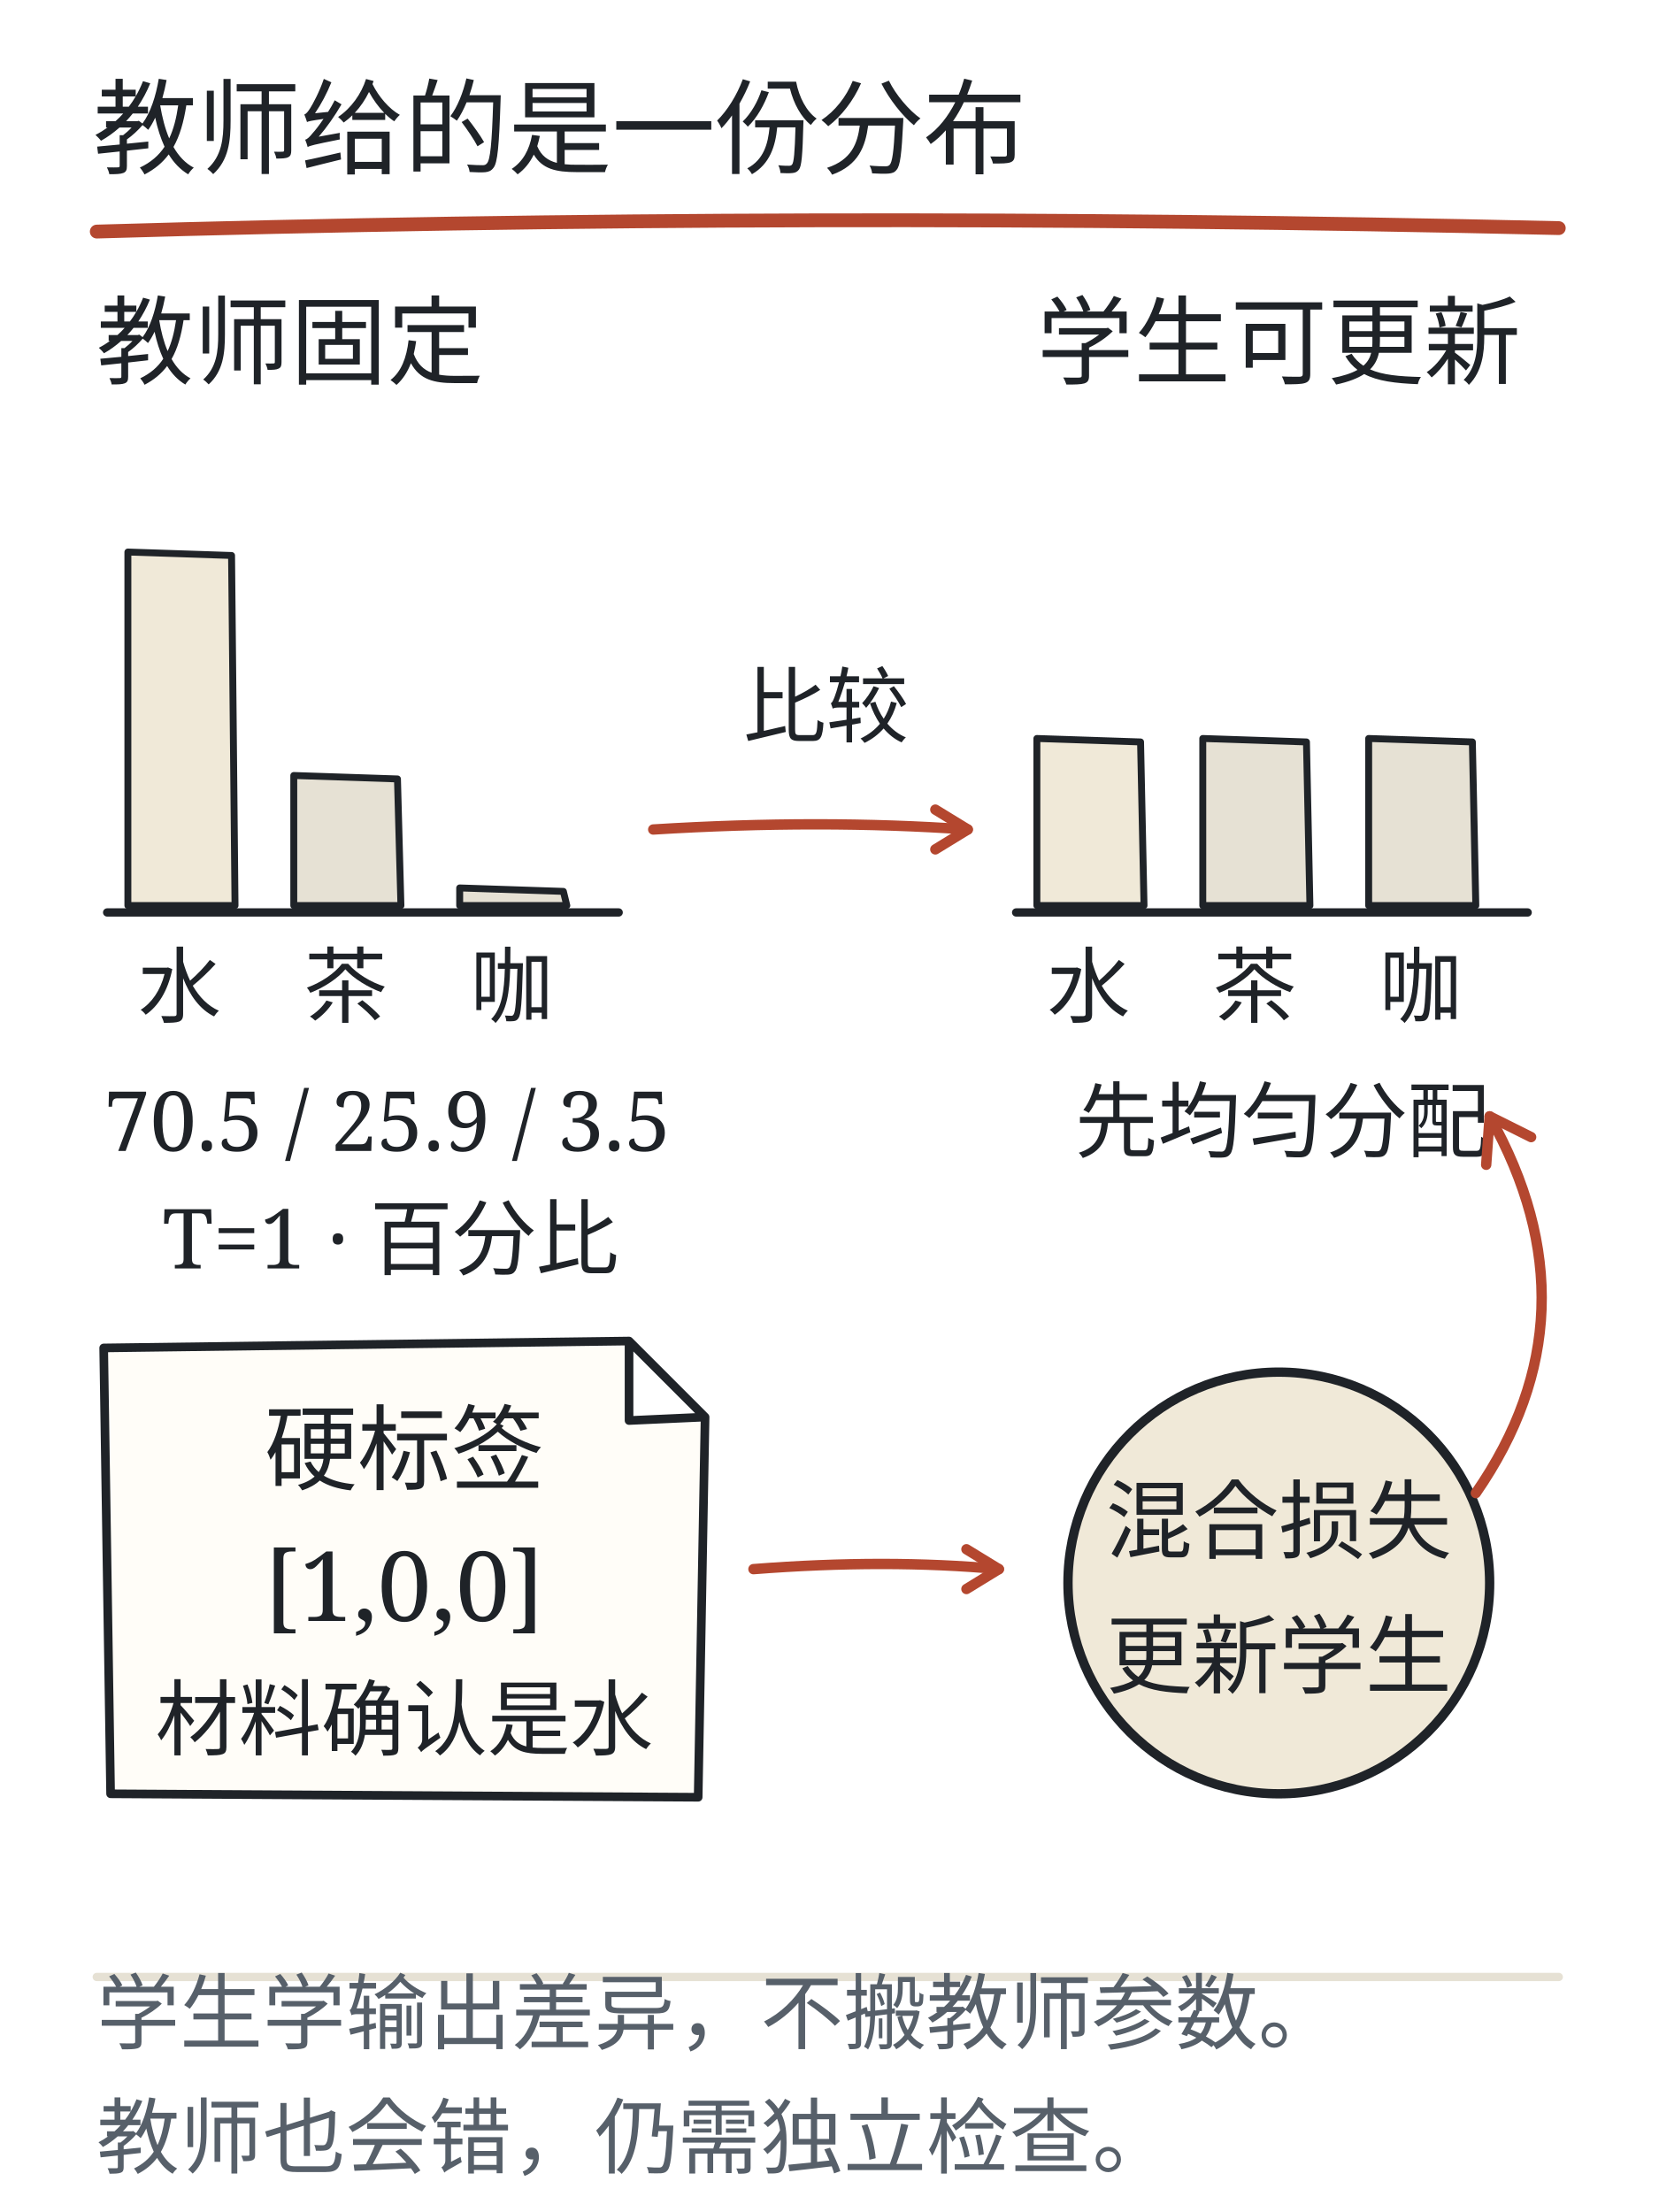
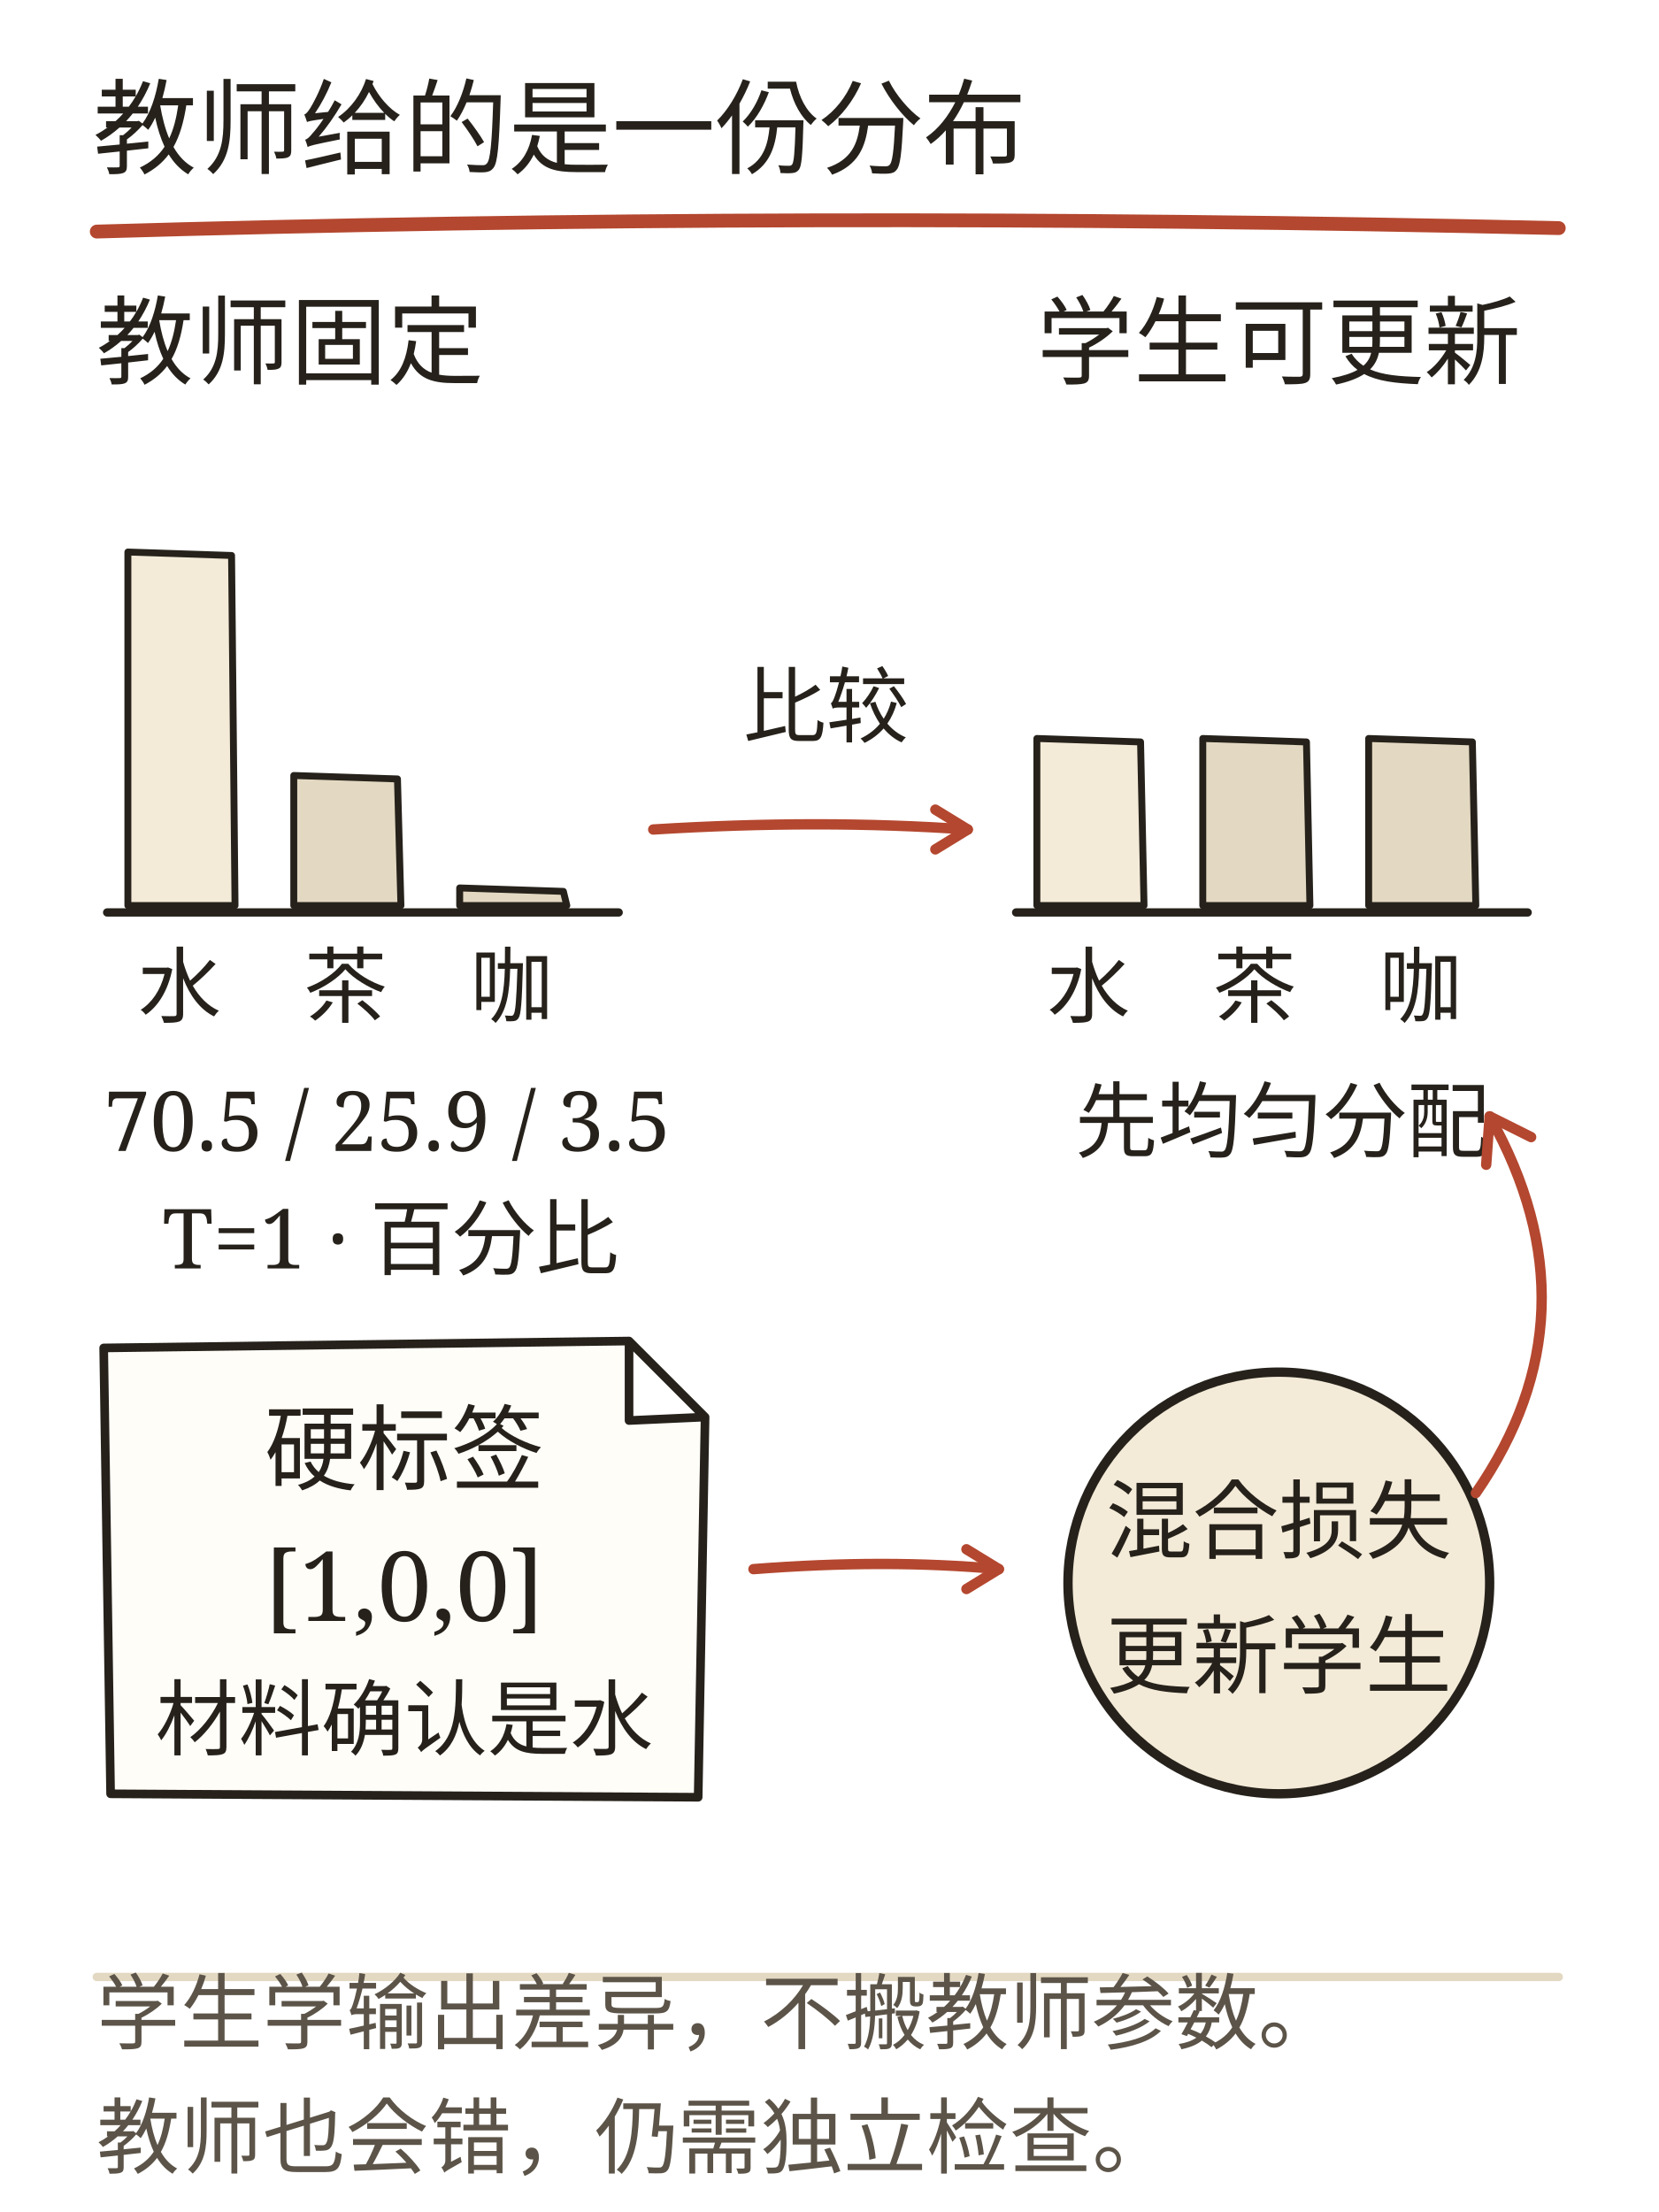
<svg xmlns="http://www.w3.org/2000/svg" width="480" height="640" viewBox="0 0 480 640" role="img" aria-labelledby="title desc">
  <g font-family="'Noto Serif SC','Source Han Serif SC','Songti SC','SimSun',serif">
-     <text x="27" y="48" font-size="30" fill="#1f2328" text-anchor="start">教师给的是一份分布</text>
+     <text x="27" y="48" font-size="30" fill="#26221B" text-anchor="start">教师给的是一份分布</text>
    <path d="M28 67 Q232 61 451 66" stroke="#B4472F" stroke-width="4" fill="none" stroke-linecap="round" stroke-linejoin="round" />
-     <text x="28" y="109" font-size="28" fill="#1f2328" text-anchor="start">教师固定</text>
-     <text x="300" y="109" font-size="28" fill="#1f2328" text-anchor="start">学生可更新</text>
-     <path d="M37 262 L37 159.719 L67 160.719 L68 262Z" stroke="#1f2328" stroke-width="2" fill="#f0e9d8" stroke-linecap="round" stroke-linejoin="round" />
-     <text x="52" y="294" font-size="24" fill="#1f2328" text-anchor="middle">水</text>
-     <path d="M85 262 L85 224.373 L115 225.373 L116 262Z" stroke="#1f2328" stroke-width="2" fill="#e6e1d4" stroke-linecap="round" stroke-linejoin="round" />
-     <text x="100" y="294" font-size="24" fill="#1f2328" text-anchor="middle">茶</text>
-     <path d="M133 262 L133 256.908 L163 257.908 L164 262Z" stroke="#1f2328" stroke-width="2" fill="#e6e1d4" stroke-linecap="round" stroke-linejoin="round" />
-     <text x="148" y="294" font-size="24" fill="#1f2328" text-anchor="middle">咖</text>
-     <path d="M31 264 L179 264" stroke="#1f2328" stroke-width="2.4" fill="none" stroke-linecap="round" stroke-linejoin="round" />
-     <path d="M300 262 L300 213.667 L330 214.667 L331 262Z" stroke="#1f2328" stroke-width="2" fill="#f0e9d8" stroke-linecap="round" stroke-linejoin="round" />
-     <text x="315" y="294" font-size="24" fill="#1f2328" text-anchor="middle">水</text>
-     <path d="M348 262 L348 213.667 L378 214.667 L379 262Z" stroke="#1f2328" stroke-width="2" fill="#e6e1d4" stroke-linecap="round" stroke-linejoin="round" />
-     <text x="363" y="294" font-size="24" fill="#1f2328" text-anchor="middle">茶</text>
-     <path d="M396 262 L396 213.667 L426 214.667 L427 262Z" stroke="#1f2328" stroke-width="2" fill="#e6e1d4" stroke-linecap="round" stroke-linejoin="round" />
-     <text x="411" y="294" font-size="24" fill="#1f2328" text-anchor="middle">咖</text>
-     <path d="M294 264 L442 264" stroke="#1f2328" stroke-width="2.4" fill="none" stroke-linecap="round" stroke-linejoin="round" />
-     <text x="30" y="333" font-size="24" fill="#1f2328" text-anchor="start">70.5 / 25.9 / 3.5</text>
-     <text x="113" y="367" font-size="24" fill="#1f2328" text-anchor="middle">T=1 · 百分比</text>
-     <text x="371" y="333" font-size="24" fill="#1f2328" text-anchor="middle">先均匀分配</text>
+     <text x="28" y="109" font-size="28" fill="#26221B" text-anchor="start">教师固定</text>
+     <text x="300" y="109" font-size="28" fill="#26221B" text-anchor="start">学生可更新</text>
+     <path d="M37 262 L37 159.719 L67 160.719 L68 262Z" stroke="#26221B" stroke-width="2" fill="#F3EAD8" stroke-linecap="round" stroke-linejoin="round" />
+     <text x="52" y="294" font-size="24" fill="#26221B" text-anchor="middle">水</text>
+     <path d="M85 262 L85 224.373 L115 225.373 L116 262Z" stroke="#26221B" stroke-width="2" fill="#E3D8C1" stroke-linecap="round" stroke-linejoin="round" />
+     <text x="100" y="294" font-size="24" fill="#26221B" text-anchor="middle">茶</text>
+     <path d="M133 262 L133 256.908 L163 257.908 L164 262Z" stroke="#26221B" stroke-width="2" fill="#E3D8C1" stroke-linecap="round" stroke-linejoin="round" />
+     <text x="148" y="294" font-size="24" fill="#26221B" text-anchor="middle">咖</text>
+     <path d="M31 264 L179 264" stroke="#26221B" stroke-width="2.4" fill="none" stroke-linecap="round" stroke-linejoin="round" />
+     <path d="M300 262 L300 213.667 L330 214.667 L331 262Z" stroke="#26221B" stroke-width="2" fill="#F3EAD8" stroke-linecap="round" stroke-linejoin="round" />
+     <text x="315" y="294" font-size="24" fill="#26221B" text-anchor="middle">水</text>
+     <path d="M348 262 L348 213.667 L378 214.667 L379 262Z" stroke="#26221B" stroke-width="2" fill="#E3D8C1" stroke-linecap="round" stroke-linejoin="round" />
+     <text x="363" y="294" font-size="24" fill="#26221B" text-anchor="middle">茶</text>
+     <path d="M396 262 L396 213.667 L426 214.667 L427 262Z" stroke="#26221B" stroke-width="2" fill="#E3D8C1" stroke-linecap="round" stroke-linejoin="round" />
+     <text x="411" y="294" font-size="24" fill="#26221B" text-anchor="middle">咖</text>
+     <path d="M294 264 L442 264" stroke="#26221B" stroke-width="2.4" fill="none" stroke-linecap="round" stroke-linejoin="round" />
+     <text x="30" y="333" font-size="24" fill="#26221B" text-anchor="start">70.5 / 25.9 / 3.5</text>
+     <text x="113" y="367" font-size="24" fill="#26221B" text-anchor="middle">T=1 · 百分比</text>
+     <text x="371" y="333" font-size="24" fill="#26221B" text-anchor="middle">先均匀分配</text>
    <path d="M189 240 Q237.5 237 280 240" stroke="#B4472F" stroke-width="3" fill="none" stroke-linecap="round" stroke-linejoin="round" />
    <path d="M270.622 245.75 L280 240 L270.622 234.25" stroke="#B4472F" stroke-width="3" fill="none" stroke-linecap="round" stroke-linejoin="round" />
-     <text x="239" y="213" font-size="24" fill="#1f2328" text-anchor="middle">比较</text>
-     <path d="M30 390 L182 388 L204 410 L202 520 L32 519Z M182 388 L182 411 L204 410" stroke="#1f2328" stroke-width="2.5" fill="#fffdf8" stroke-linecap="round" stroke-linejoin="round" />
-     <text x="117" y="429" font-size="27" fill="#1f2328" text-anchor="middle">硬标签</text>
-     <text x="117" y="469" font-size="28" fill="#1f2328" text-anchor="middle">[1,0,0]</text>
-     <text x="117" y="506" font-size="24" fill="#1f2328" text-anchor="middle">材料确认是水</text>
+     <text x="239" y="213" font-size="24" fill="#26221B" text-anchor="middle">比较</text>
+     <path d="M30 390 L182 388 L204 410 L202 520 L32 519Z M182 388 L182 411 L204 410" stroke="#26221B" stroke-width="2.5" fill="#fffdf8" stroke-linecap="round" stroke-linejoin="round" />
+     <text x="117" y="429" font-size="27" fill="#26221B" text-anchor="middle">硬标签</text>
+     <text x="117" y="469" font-size="28" fill="#26221B" text-anchor="middle">[1,0,0]</text>
+     <text x="117" y="506" font-size="24" fill="#26221B" text-anchor="middle">材料确认是水</text>
    <path d="M218 454 Q256.5 451 289 454" stroke="#B4472F" stroke-width="3" fill="none" stroke-linecap="round" stroke-linejoin="round" />
    <path d="M279.622 459.75 L289 454 L279.622 448.25" stroke="#B4472F" stroke-width="3" fill="none" stroke-linecap="round" stroke-linejoin="round" />
-     <circle cx="370" cy="458" r="61" fill="#f0e9d8" stroke="#1f2328" stroke-width="2.7" />
-     <text x="370" y="449" font-size="25" fill="#1f2328" text-anchor="middle">混合损失</text>
-     <text x="370" y="488" font-size="25" fill="#1f2328" text-anchor="middle">更新学生</text>
+     <circle cx="370" cy="458" r="61" fill="#F3EAD8" stroke="#26221B" stroke-width="2.7" />
+     <text x="370" y="449" font-size="25" fill="#26221B" text-anchor="middle">混合损失</text>
+     <text x="370" y="488" font-size="25" fill="#26221B" text-anchor="middle">更新学生</text>
    <path d="M427 432 Q463 380 431 323" stroke="#B4472F" stroke-width="3" fill="none" stroke-linecap="round" stroke-linejoin="round" />
    <path d="M430 337 L431 323 L443 329" stroke="#B4472F" stroke-width="3" fill="none" stroke-linecap="round" stroke-linejoin="round" />
-     <path d="M28 572 L451 572" stroke="#e6e1d4" stroke-width="2.4" fill="none" stroke-linecap="round" stroke-linejoin="round" />
-     <text x="28" y="591" font-size="24" fill="#57606a" text-anchor="start">学生学输出差异，不搬教师参数。</text>
-     <text x="28" y="627" font-size="24" fill="#57606a" text-anchor="start">教师也会错，仍需独立检查。</text>
+     <path d="M28 572 L451 572" stroke="#E3D8C1" stroke-width="2.4" fill="none" stroke-linecap="round" stroke-linejoin="round" />
+     <text x="28" y="591" font-size="24" fill="#5C5448" text-anchor="start">学生学输出差异，不搬教师参数。</text>
+     <text x="28" y="627" font-size="24" fill="#5C5448" text-anchor="start">教师也会错，仍需独立检查。</text>
  </g>
</svg>
